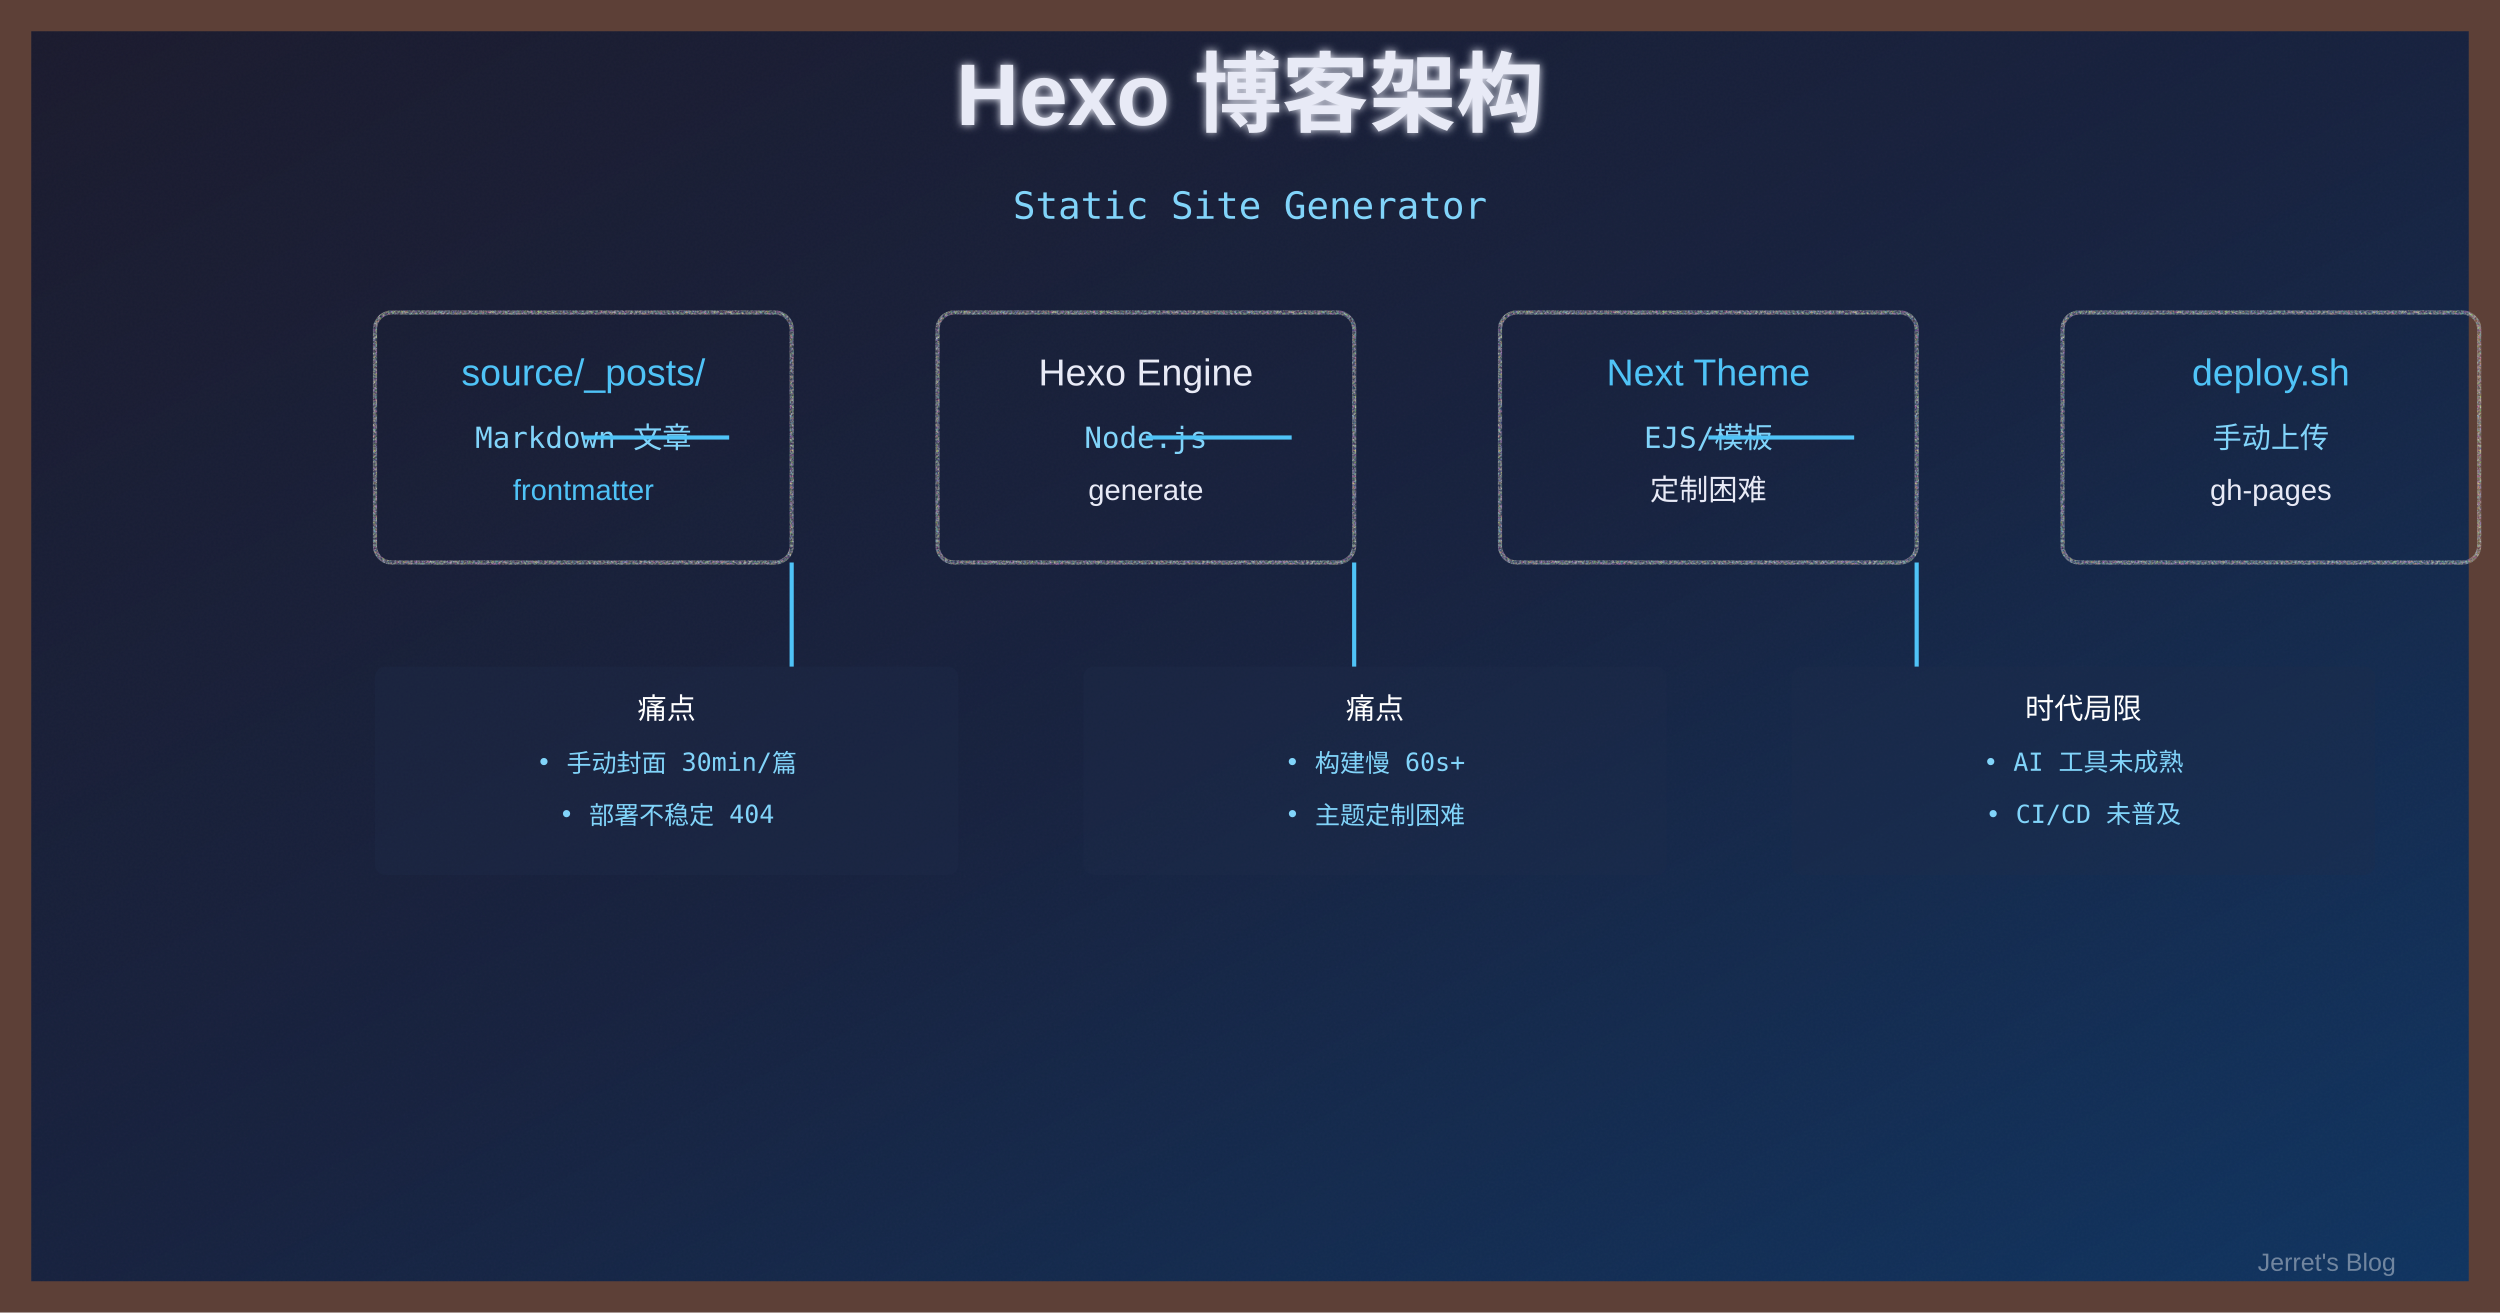
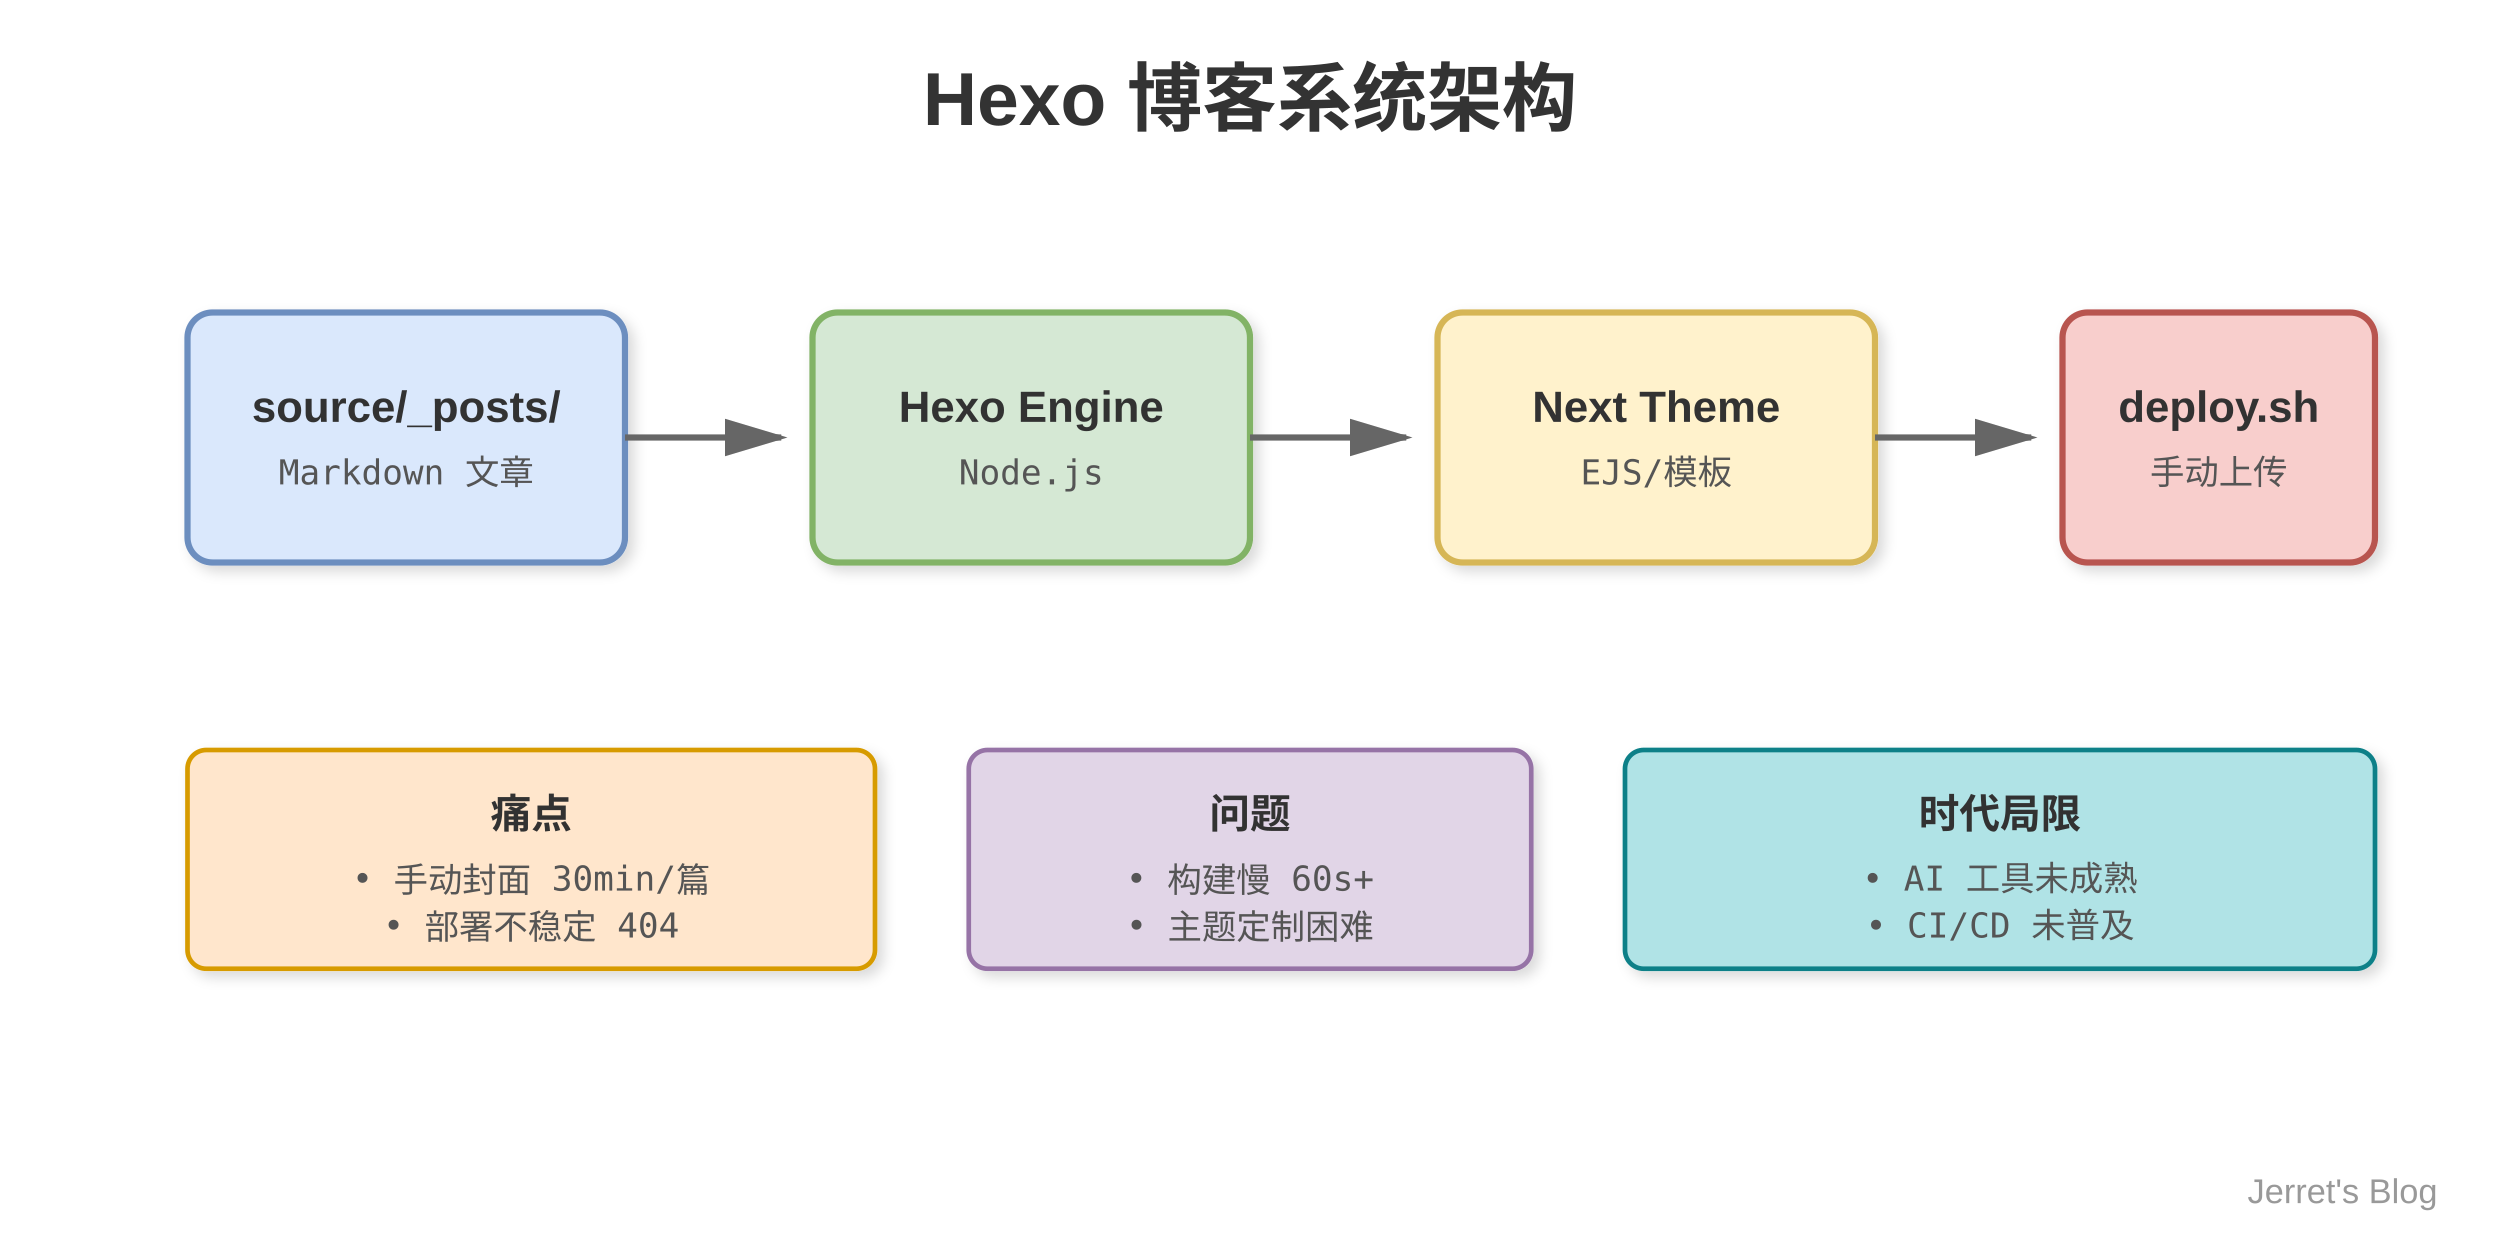
- <svg xmlns="http://www.w3.org/2000/svg" viewBox="0 0 1200 630">
+ <svg xmlns="http://www.w3.org/2000/svg" viewBox="0 0 800 400">
  <defs>
-     <linearGradient id="chalkboard-bg" x1="0%" y1="0%" x2="100%" y2="100%">
-       <stop offset="0%" style="stop-color:#1a1a2e" />
-       <stop offset="50%" style="stop-color:#16213e" />
-       <stop offset="100%" style="stop-color:#0f3460" />
-     </linearGradient>
-     <filter id="chalk-texture">
-       <feTurbulence type="fractalNoise" baseFrequency="0.9" numOctaves="4" result="noise" />
-       <feColorMatrix type="matrix" values="1 0 0 0 0 0 1 0 0 0 1 0 0 0.15 0" />
-       <feComposite operator="in" in2="SourceGraphic" />
-     </filter>
-     <filter id="chalk-glow">
-       <feGaussianBlur stdDeviation="2" result="coloredBlur" />
-       <feMerge>
-         <feMergeNode in="coloredBlur" />
-         <feMergeNode in="SourceGraphic" />
-       </feMerge>
+     <marker id="arrowhead" markerWidth="10" markerHeight="10" refX="9" refY="3" orient="auto">
+       <polygon points="0 0, 10 3, 0 6" fill="#666666" />
+     </marker>
+     <filter id="shadow" x="-20%" y="-20%" width="140%" height="140%">
+       <feDropShadow dx="2" dy="2" stdDeviation="2" flood-color="#000000" flood-opacity="0.15" />
    </filter>
  </defs>
-   <rect x="0" y="0" width="1200" height="630" fill="#5d4037" />
-   <rect x="15" y="15" width="1170" height="600" fill="url(#chalkboard-bg)" />
-   <rect x="15" y="15" width="1170" height="600" fill="#ffffff" opacity="0.03" filter="url(#chalk-texture)" />
-   <g transform="translate(600, 60)">
-     <text x="0" y="0" text-anchor="middle" font-family="Arial, sans-serif" font-size="42" font-weight="bold" fill="#e8eaf6" filter="url(#chalk-glow)">Hexo 博客架构</text>
-     <text x="0" y="45" text-anchor="middle" font-family="monospace" font-size="18" fill="#81d4fa">Static Site Generator</text>
+   <rect width="800" height="400" fill="#ffffff" />
+   <text x="400" y="40" text-anchor="middle" font-family="Arial, sans-serif" font-size="24" font-weight="bold" fill="#333333">Hexo 博客系统架构</text>
+   <g transform="translate(60, 100)" filter="url(#shadow)">
+     <rect x="0" y="0" width="140" height="80" rx="8" fill="#dae8fc" stroke="#6c8ebf" stroke-width="2" />
+     <text x="70" y="35" text-anchor="middle" font-family="Arial" font-size="14" font-weight="bold" fill="#333333">source/_posts/</text>
+     <text x="70" y="55" text-anchor="middle" font-family="monospace" font-size="11" fill="#555555">Markdown 文章</text>
  </g>
-   <g transform="translate(180, 150)">
-     <rect x="0" y="0" width="200" height="120" rx="8" fill="none" stroke="#4fc3f7" stroke-width="2" filter="url(#chalk-texture)" />
-     <text x="100" y="35" text-anchor="middle" font-family="Arial" font-size="18" fill="#4fc3f7">source/_posts/</text>
-     <text x="100" y="65" text-anchor="middle" font-family="monospace" font-size="14" fill="#81d4fa">Markdown 文章</text>
-     <text x="100" y="90" text-anchor="middle" font-family="Arial" font-size="14" fill="#4fc3f7">frontmatter</text>
+   <g transform="translate(260, 100)" filter="url(#shadow)">
+     <rect x="0" y="0" width="140" height="80" rx="8" fill="#d5e8d4" stroke="#82b366" stroke-width="2" />
+     <text x="70" y="35" text-anchor="middle" font-family="Arial" font-size="14" font-weight="bold" fill="#333333">Hexo Engine</text>
+     <text x="70" y="55" text-anchor="middle" font-family="monospace" font-size="11" fill="#555555">Node.js</text>
  </g>
-   <g transform="translate(450, 150)">
-     <rect x="0" y="0" width="200" height="120" rx="8" fill="none" stroke="#e8eaf6" stroke-width="2" filter="url(#chalk-texture)" />
-     <text x="100" y="35" text-anchor="middle" font-family="Arial" font-size="18" fill="#e8eaf6">Hexo Engine</text>
-     <text x="100" y="65" text-anchor="middle" font-family="monospace" font-size="14" fill="#81d4fa">Node.js</text>
-     <text x="100" y="90" text-anchor="middle" font-family="Arial" font-size="14" fill="#e8eaf6">generate</text>
+   <g transform="translate(460, 100)" filter="url(#shadow)">
+     <rect x="0" y="0" width="140" height="80" rx="8" fill="#fff2cc" stroke="#d6b656" stroke-width="2" />
+     <text x="70" y="35" text-anchor="middle" font-family="Arial" font-size="14" font-weight="bold" fill="#333333">Next Theme</text>
+     <text x="70" y="55" text-anchor="middle" font-family="monospace" font-size="11" fill="#555555">EJS/模板</text>
  </g>
-   <g transform="translate(720, 150)">
-     <rect x="0" y="0" width="200" height="120" rx="8" fill="none" stroke="#4fc3f7" stroke-width="2" filter="url(#chalk-texture)" />
-     <text x="100" y="35" text-anchor="middle" font-family="Arial" font-size="18" fill="#4fc3f7">Next Theme</text>
-     <text x="100" y="65" text-anchor="middle" font-family="monospace" font-size="14" fill="#81d4fa">EJS/模板</text>
-     <text x="100" y="90" text-anchor="middle" font-family="Arial" font-size="14" fill="#e8eaf6">定制困难</text>
+   <g transform="translate(660, 100)" filter="url(#shadow)">
+     <rect x="0" y="0" width="100" height="80" rx="8" fill="#f8cecc" stroke="#b85450" stroke-width="2" />
+     <text x="50" y="35" text-anchor="middle" font-family="Arial" font-size="14" font-weight="bold" fill="#333333">deploy.sh</text>
+     <text x="50" y="55" text-anchor="middle" font-family="monospace" font-size="11" fill="#555555">手动上传</text>
  </g>
-   <g transform="translate(990, 150)">
-     <rect x="0" y="0" width="200" height="120" rx="8" fill="none" stroke="#4fc3f7" stroke-width="2" filter="url(#chalk-texture)" />
-     <text x="100" y="35" text-anchor="middle" font-family="Arial" font-size="18" fill="#4fc3f7">deploy.sh</text>
-     <text x="100" y="65" text-anchor="middle" font-family="monospace" font-size="14" fill="#81d4fa">手动上传</text>
-     <text x="100" y="90" text-anchor="middle" font-family="Arial" font-size="14" fill="#e8eaf6">gh-pages</text>
+   <g stroke="#666666" stroke-width="2" fill="none" marker-end="url(#arrowhead)">
+     <path d="M 200 140 Q 230 140 250 140" />
+     <path d="M 400 140 Q 430 140 450 140" />
+     <path d="M 600 140 Q 620 140 650 140" />
  </g>
-   <g stroke="#4fc3f7" stroke-width="2" fill="none">
-     <path d="M 280 210 L 350 210" />
-     <path d="M 550 210 L 620 210" />
-     <path d="M 820 210 L 890 210" />
-     <path d="M 380 270 L 380 320" />
-     <path d="M 650 270 L 650 320" />
-     <path d="M 920 270 L 920 320" />
+   <g transform="translate(60, 240)" filter="url(#shadow)">
+     <rect x="0" y="0" width="220" height="70" rx="6" fill="#ffe6cc" stroke="#d79b00" stroke-width="1.5" />
+     <text x="110" y="25" text-anchor="middle" font-family="Arial" font-size="13" font-weight="bold" fill="#333333">痛点</text>
+     <text x="110" y="45" text-anchor="middle" font-family="monospace" font-size="11" fill="#555555">• 手动封面 30min/篇</text>
+     <text x="110" y="60" text-anchor="middle" font-family="monospace" font-size="11" fill="#555555">• 部署不稳定 404</text>
  </g>
-   <g transform="translate(180, 320)">
-     <rect x="0" y="0" width="280" height="100" rx="5" fill="#1e2a4a" opacity="0.3" />
-     <text x="140" y="25" text-anchor="middle" font-family="Arial" font-size="14" fill="#ffffff">痛点</text>
-     <text x="140" y="50" text-anchor="middle" font-family="monospace" font-size="12" fill="#81d4fa">• 手动封面 30min/篇</text>
-     <text x="140" y="75" text-anchor="middle" font-family="monospace" font-size="12" fill="#81d4fa">• 部署不稳定 404</text>
+   <g transform="translate(310, 240)" filter="url(#shadow)">
+     <rect x="0" y="0" width="180" height="70" rx="6" fill="#e1d5e7" stroke="#9673a6" stroke-width="1.5" />
+     <text x="90" y="25" text-anchor="middle" font-family="Arial" font-size="13" font-weight="bold" fill="#333333">问题</text>
+     <text x="90" y="45" text-anchor="middle" font-family="monospace" font-size="11" fill="#555555">• 构建慢 60s+</text>
+     <text x="90" y="60" text-anchor="middle" font-family="monospace" font-size="11" fill="#555555">• 主题定制困难</text>
  </g>
-   <g transform="translate(520, 320)">
-     <rect x="0" y="0" width="280" height="100" rx="5" fill="#1e2a4a" opacity="0.3" />
-     <text x="140" y="25" text-anchor="middle" font-family="Arial" font-size="14" fill="#ffffff">痛点</text>
-     <text x="140" y="50" text-anchor="middle" font-family="monospace" font-size="12" fill="#81d4fa">• 构建慢 60s+</text>
-     <text x="140" y="75" text-anchor="middle" font-family="monospace" font-size="12" fill="#81d4fa">• 主题定制困难</text>
+   <g transform="translate(520, 240)" filter="url(#shadow)">
+     <rect x="0" y="0" width="240" height="70" rx="6" fill="#b0e3e6" stroke="#0e8088" stroke-width="1.5" />
+     <text x="120" y="25" text-anchor="middle" font-family="Arial" font-size="13" font-weight="bold" fill="#333333">时代局限</text>
+     <text x="120" y="45" text-anchor="middle" font-family="monospace" font-size="11" fill="#555555">• AI 工具未成熟</text>
+     <text x="120" y="60" text-anchor="middle" font-family="monospace" font-size="11" fill="#555555">• CI/CD 未普及</text>
  </g>
-   <g transform="translate(860, 320)">
-     <rect x="0" y="0" width="280" height="100" rx="5" fill="#1e2a4a" opacity="0.3" />
-     <text x="140" y="25" text-anchor="middle" font-family="Arial" font-size="14" fill="#ffffff">时代局限</text>
-     <text x="140" y="50" text-anchor="middle" font-family="monospace" font-size="12" fill="#81d4fa">• AI 工具未成熟</text>
-     <text x="140" y="75" text-anchor="middle" font-family="monospace" font-size="12" fill="#81d4fa">• CI/CD 未普及</text>
-   </g>
-   <text x="1150" y="610" font-family="Arial, sans-serif" font-size="12" fill="#ffffff" opacity="0.4" text-anchor="end">Jerret's Blog</text>
+   <text x="780" y="385" font-family="Arial, sans-serif" font-size="11" fill="#999999" text-anchor="end">Jerret's Blog</text>
</svg>
